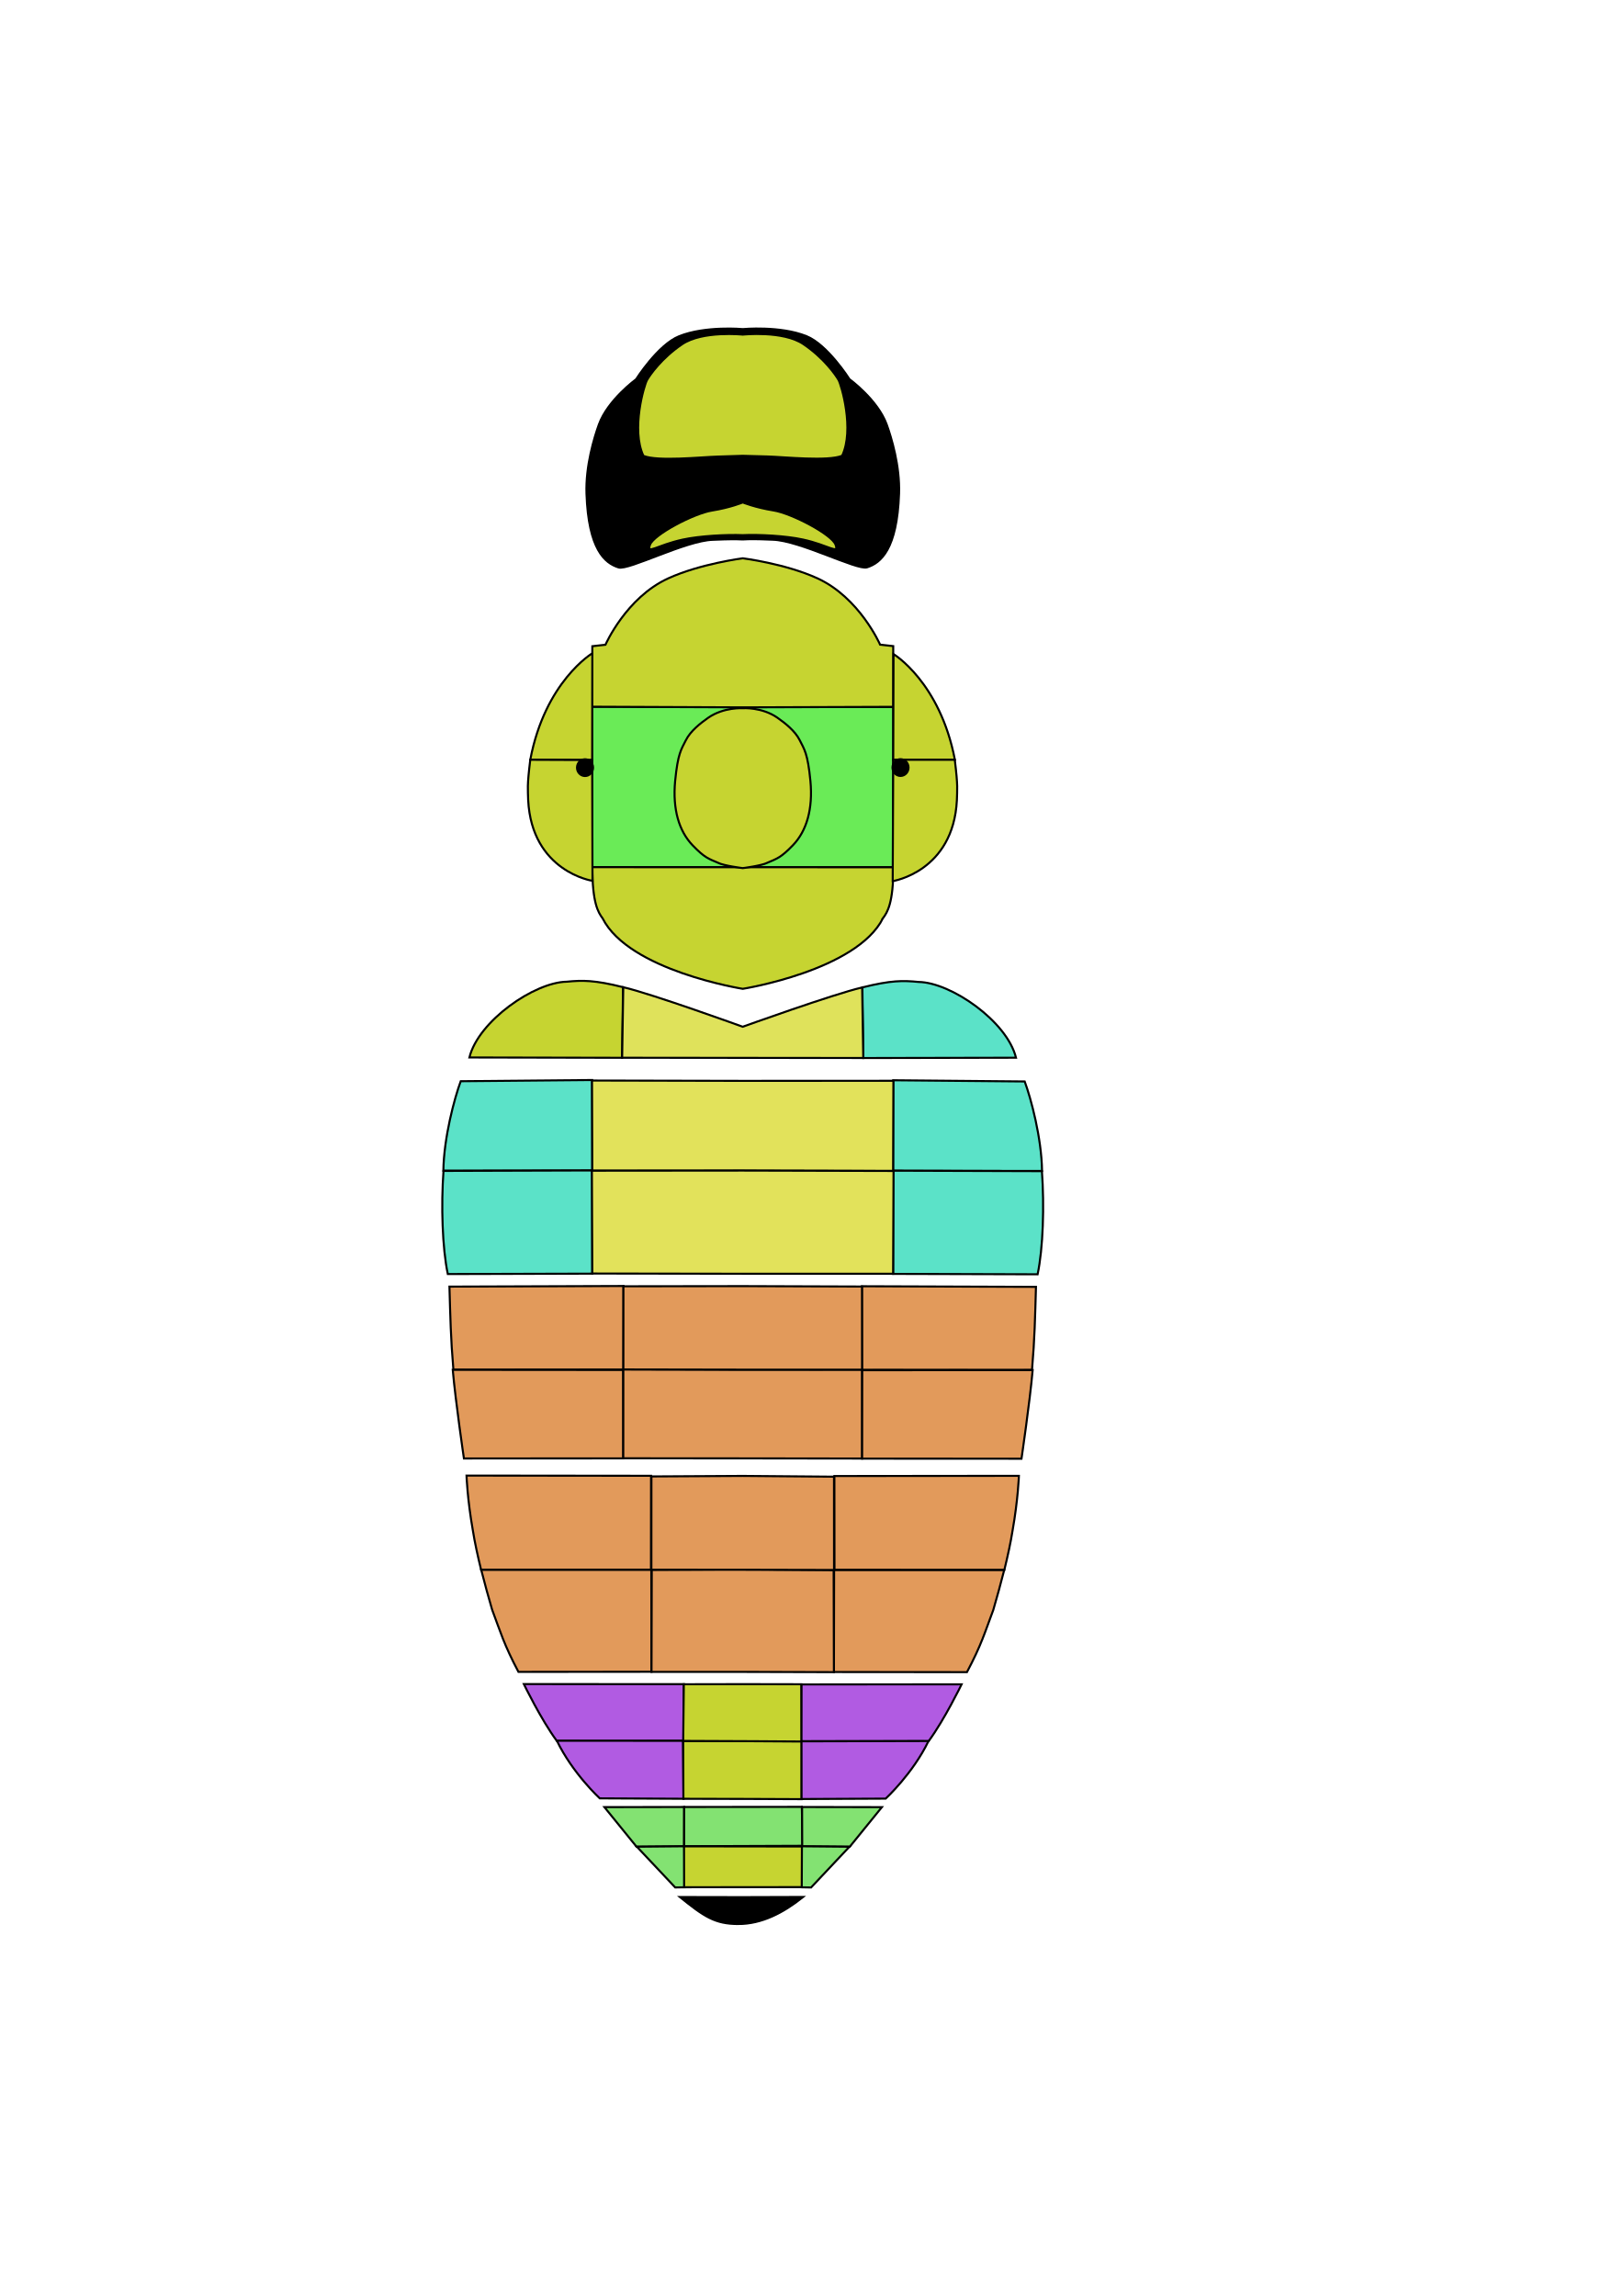
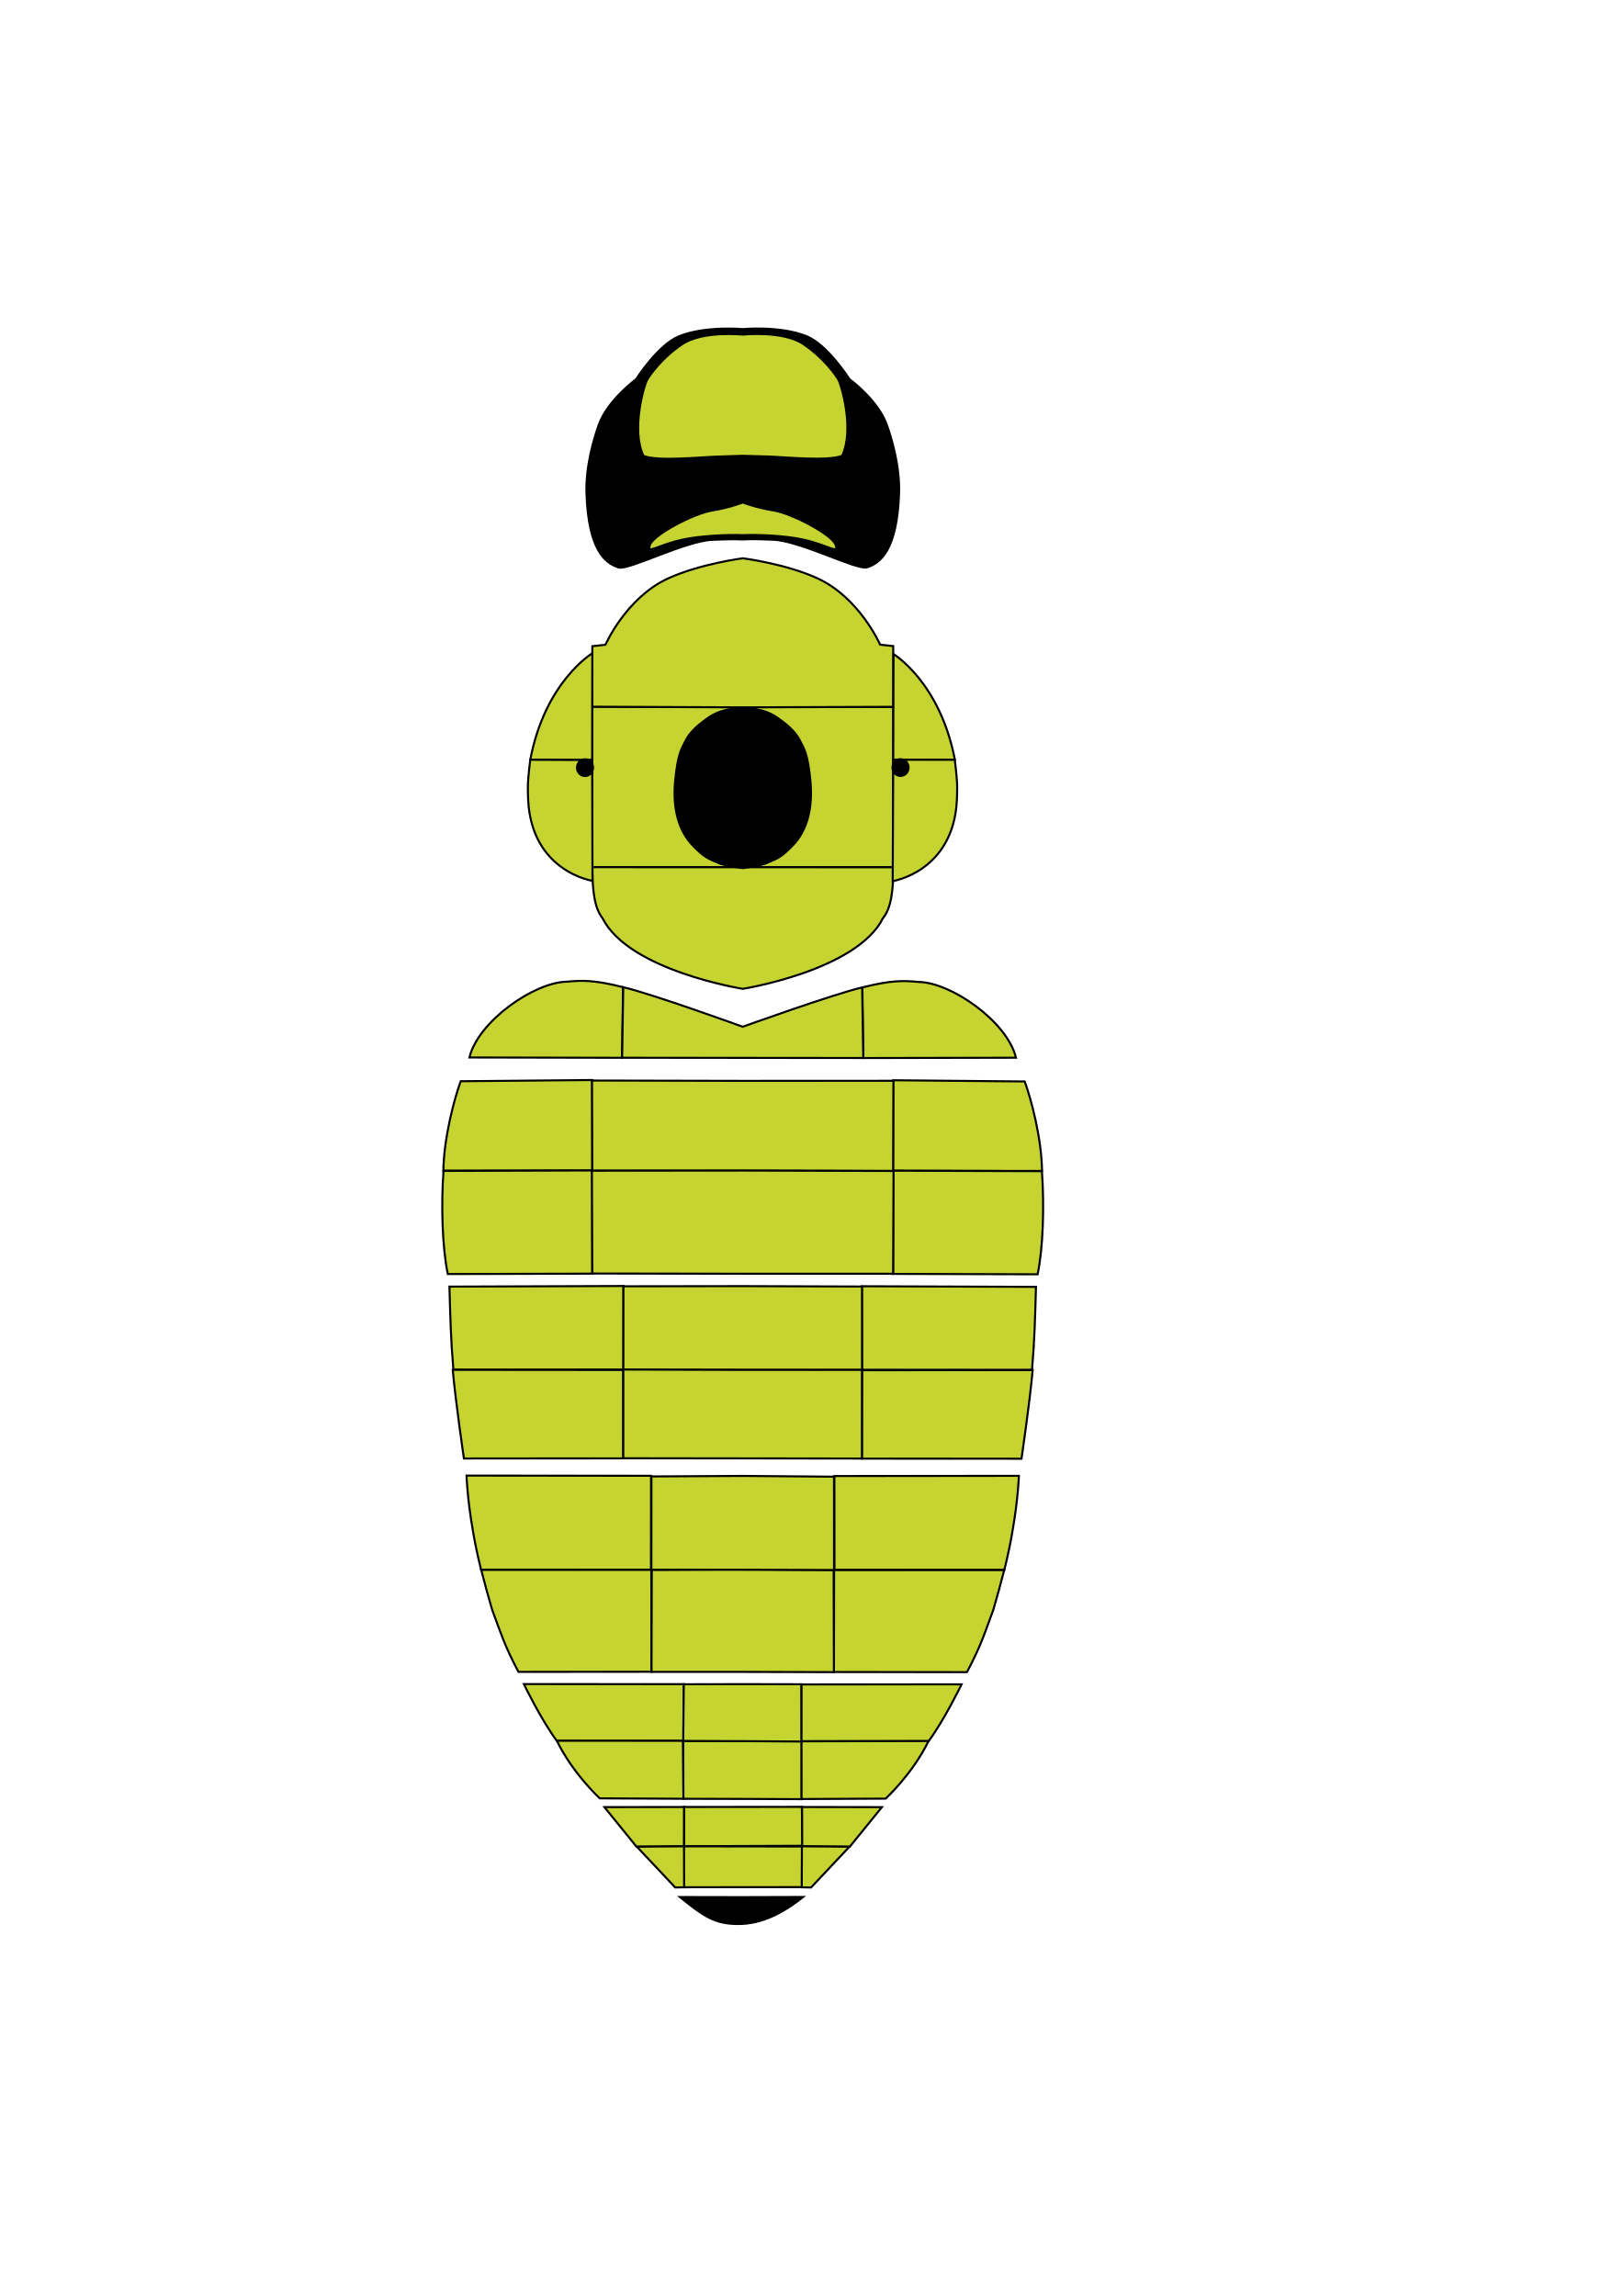
<svg xmlns="http://www.w3.org/2000/svg" width="210mm" height="297mm" viewBox="0 0 210 297" version="1.1" id="svg1">
  <defs id="defs1" />
  <g id="layer1">
    <path id="T1_l" style="fill:#C6D431;stroke:#000000;stroke-width:0.265;stroke-opacity:1;fill-opacity:1" d="m 80.58,127.695 c -3.701,-0.923 -5.236,-0.905 -7.274,-0.706 -4.188,0.064 -11.432,5.08 -12.597,9.801 l 19.748,0.041 z" />
-     <path id="T2_al" style="display:inline;fill:#5be2c8;fill-opacity:1;stroke:#000000;stroke-width:0.265;stroke-opacity:1" d="m 76.596,139.705 -17.01,0.156 c -0.809,2.2 -2.18,7.261 -2.245,11.578 l 19.266,-0.024 z" />
-     <path id="T2_pl" style="display:inline;fill:#5be2c8;fill-opacity:1;stroke:#000000;stroke-width:0.265;stroke-opacity:1" d="m 76.608,164.753 -18.692,0.052 c -0.715,-3.386 -0.878,-8.85 -0.558,-13.341 l 19.246,-0.06 z" />
-     <path id="T3_al" style="display:inline;fill:#e29a5b;fill-opacity:1;stroke:#000000;stroke-width:0.265;stroke-opacity:1" d="m 80.643,166.351 -22.515,0.08 c 0.114,3.932 0.163,6.673 0.511,10.749 l 21.989,-0.021 z" />
-     <path id="T4_al" style="display:inline;fill:#e29a5b;fill-opacity:1;stroke:#000000;stroke-width:0.265;stroke-opacity:1" d="m 84.204,190.901 -23.869,-0.027 c 0,0 0.107,3.04 0.816,7.065 0.254,1.612 0.643,3.367 1.069,5.115 l 21.974,-0.012 z" />
-     <path id="T4_pl" style="display:inline;fill:#e29a5b;fill-opacity:1;stroke:#000000;stroke-width:0.265;stroke-opacity:1" d="m 84.26,216.252 -17.207,0.015 c -1.877,-3.543 -2.295,-5.084 -3.404,-8.04 -0.473,-1.635 -0.97,-3.401 -1.413,-5.16 h 22 z" />
-     <path id="T5_al" style="display:inline;fill:#b15be2;fill-opacity:1;stroke:#000000;stroke-width:0.265;stroke-opacity:1" d="m 88.45,217.857 -20.7,-0.014 c 0,0 2.214,4.576 4.27,7.362 l 16.438,-0.008 z" />
-     <path id="T5_pl" style="display:inline;fill:#b15be2;fill-opacity:1;stroke:#000000;stroke-width:0.265;stroke-opacity:1" d="m 88.406,232.679 -10.838,-0.052 c 0,0 -3.519,-3.243 -5.544,-7.453 l 16.315,0.009 z" />
-     <path id="scutum_lr" style="display:inline;fill:#6aeb57;fill-opacity:1;stroke:#000000;stroke-width:0.265;stroke-dasharray:none;stroke-opacity:1" d="m 115.54,112.188 -0.017,-20.732 -38.974,-0.043 0.059,20.762 z" />
+     <path id="T2_al" style="display:inline;fill:#C6D431;fill-opacity:1;stroke:#000000;stroke-width:0.265;stroke-opacity:1" d="m 76.596,139.705 -17.01,0.156 c -0.809,2.2 -2.18,7.261 -2.245,11.578 l 19.266,-0.024 z" />
+     <path id="T2_pl" style="display:inline;fill:#C6D431;fill-opacity:1;stroke:#000000;stroke-width:0.265;stroke-opacity:1" d="m 76.608,164.753 -18.692,0.052 c -0.715,-3.386 -0.878,-8.85 -0.558,-13.341 l 19.246,-0.06 z" />
+     <path id="T3_al" style="display:inline;fill:#C6D431;fill-opacity:1;stroke:#000000;stroke-width:0.265;stroke-opacity:1" d="m 80.643,166.351 -22.515,0.08 c 0.114,3.932 0.163,6.673 0.511,10.749 l 21.989,-0.021 z" />
+     <path id="T4_al" style="display:inline;fill:#C6D431;fill-opacity:1;stroke:#000000;stroke-width:0.265;stroke-opacity:1" d="m 84.204,190.901 -23.869,-0.027 c 0,0 0.107,3.04 0.816,7.065 0.254,1.612 0.643,3.367 1.069,5.115 l 21.974,-0.012 z" />
+     <path id="T4_pl" style="display:inline;fill:#C6D431;fill-opacity:1;stroke:#000000;stroke-width:0.265;stroke-opacity:1" d="m 84.26,216.252 -17.207,0.015 c -1.877,-3.543 -2.295,-5.084 -3.404,-8.04 -0.473,-1.635 -0.97,-3.401 -1.413,-5.16 h 22 z" />
+     <path id="T5_al" style="display:inline;fill:#C6D431;fill-opacity:1;stroke:#000000;stroke-width:0.265;stroke-opacity:1" d="m 88.45,217.857 -20.7,-0.014 c 0,0 2.214,4.576 4.27,7.362 l 16.438,-0.008 z" />
+     <path id="T5_pl" style="display:inline;fill:#C6D431;fill-opacity:1;stroke:#000000;stroke-width:0.265;stroke-opacity:1" d="m 88.406,232.679 -10.838,-0.052 c 0,0 -3.519,-3.243 -5.544,-7.453 l 16.315,0.009 z" />
+     <path id="scutum_lr" style="display:inline;fill:#C6D431;fill-opacity:1;stroke:#000000;stroke-width:0.265;stroke-dasharray:none;stroke-opacity:1" d="m 115.54,112.188 -0.017,-20.732 -38.974,-0.043 0.059,20.762 z" />
    <path id="propodeum" style="fill:#C6D431;fill-opacity:1;stroke:#000000;stroke-width:0.265;stroke-dasharray:none;stroke-opacity:1" d="m 114.203,118.769 c 0.566,-0.755 1.341,-1.958 1.338,-6.581 l -38.932,-0.013 c 0,4.623 0.755,5.852 1.321,6.606 3.426,6.801 18.137,9.129 18.137,9.129 0,0 14.711,-2.34 18.137,-9.141 z" />
    <path id="pronotum" style="fill:#C6D431;fill-opacity:1;stroke:#000000;stroke-width:0.265;stroke-dasharray:none;stroke-opacity:1" d="m 96.066,91.501 -19.516,-0.084 0.059,-7.827 1.698,-0.189 c 0,0 2.657,-6.09 8.114,-8.585 4.139,-1.893 9.646,-2.598 9.646,-2.598 0,0 5.507,0.693 9.646,2.586 5.457,2.495 8.114,8.585 8.114,8.585 l 1.698,0.189 2e-5,7.854 z" />
-     <path id="scutum_m" style="fill:#C6D431;fill-opacity:1;stroke:#000000;stroke-width:0.265;stroke-dasharray:none;stroke-opacity:1" d="m 99.265,111.594 c 1.22,-0.527 1.726,-0.636 3.286,-2.259 1.778,-1.85 2.602,-4.686 2.264,-8.302 -0.349,-3.612 -0.798,-4.109 -1.388,-5.292 -0.589,-1.184 -1.885,-2.205 -2.889,-2.905 -2.008,-1.4 -4.472,-1.223 -4.472,-1.223 0,0 -2.464,-0.165 -4.472,1.235 -1.004,0.7 -2.3,1.721 -2.889,2.905 -0.589,1.184 -1.038,1.68 -1.388,5.292 -0.338,3.616 0.486,6.452 2.264,8.302 1.56,1.623 2.065,1.733 3.286,2.259 0.727,0.386 3.199,0.69 3.199,0.69 0,0 2.472,-0.316 3.199,-0.702 z" />
+     <path id="scutum_m" style="fill:#000000;fill-opacity:1;stroke:#000000;stroke-width:0.265;stroke-dasharray:none;stroke-opacity:1" d="m 99.265,111.594 c 1.22,-0.527 1.726,-0.636 3.286,-2.259 1.778,-1.85 2.602,-4.686 2.264,-8.302 -0.349,-3.612 -0.798,-4.109 -1.388,-5.292 -0.589,-1.184 -1.885,-2.205 -2.889,-2.905 -2.008,-1.4 -4.472,-1.223 -4.472,-1.223 0,0 -2.464,-0.165 -4.472,1.235 -1.004,0.7 -2.3,1.721 -2.889,2.905 -0.589,1.184 -1.038,1.68 -1.388,5.292 -0.338,3.616 0.486,6.452 2.264,8.302 1.56,1.623 2.065,1.733 3.286,2.259 0.727,0.386 3.199,0.69 3.199,0.69 0,0 2.472,-0.316 3.199,-0.702 z" />
    <path id="head" style="fill:#000000;stroke:#000000;stroke-width:0.265;stroke-opacity:1;fill-opacity:1" d="m 99.937,69.814 c 3.496,0.095 10.897,3.977 12.19,3.575 1.808,-0.563 3.898,-2.358 4.151,-9.529 0.127,-3.588 -0.983,-7.247 -1.604,-8.963 -1.152,-3.182 -4.812,-5.849 -4.812,-5.849 0,0 -2.827,-4.468 -5.566,-5.566 -3.414,-1.369 -8.23,-0.91 -8.23,-0.91 0,0 -4.816,-0.447 -8.23,0.922 -2.74,1.098 -5.566,5.566 -5.566,5.566 0,0 -3.66,2.667 -4.812,5.849 -0.621,1.716 -1.731,5.375 -1.604,8.963 0.253,7.171 2.343,8.966 4.151,9.529 1.293,0.402 8.694,-3.48 12.19,-3.575 2.4,-0.098 2.883,-0.083 3.871,-0.045 0.989,-0.05 1.471,-0.065 3.871,0.033 z" />
    <path id="face" style="fill:#C6D431;stroke:#000000;stroke-width:0.265;stroke-opacity:1;fill-opacity:1" d="m 103.919,44.519 c 2.642,1.793 4.151,3.963 4.529,4.623 0.377,0.66 2.076,6.416 0.472,9.812 -1.837,0.761 -7.473,0.159 -9.66,0.094 l -3.194,-0.088 -3.194,0.1 c -2.187,0.064 -7.823,0.667 -9.66,-0.094 -1.604,-3.396 0.094,-9.152 0.472,-9.812 0.377,-0.66 1.887,-2.83 4.529,-4.623 2.642,-1.793 7.853,-1.247 7.853,-1.247 0,0 5.211,-0.558 7.853,1.235 z" />
    <path id="vertex" style="fill:#C6D431;stroke:#000000;stroke-width:0.265;stroke-opacity:1;fill-opacity:1" d="m 103.819,69.787 c 3.356,0.73 4.723,1.998 4.251,0.677 -0.472,-1.321 -5.661,-4.057 -8.019,-4.434 -2.359,-0.377 -3.985,-1.038 -3.985,-1.038 0,0 -1.626,0.672 -3.985,1.049 -2.359,0.377 -7.548,3.113 -8.019,4.434 -0.472,1.321 0.895,0.052 4.251,-0.677 2.17,-0.472 5.661,-0.66 7.753,-0.572 2.092,-0.1 5.583,0.088 7.753,0.56 z" />
    <path id="mesosoma_al" style="fill:#C6D431;fill-opacity:1;stroke:#000000;stroke-width:0.265;stroke-dasharray:none;stroke-opacity:1" d="m 76.605,84.507 c 0,0 -6.114,3.656 -8.023,13.77 l 8.004,0.031 z" />
    <path id="mesosoma_ar" style="fill:#C6D431;fill-opacity:1;stroke:#000000;stroke-width:0.265;stroke-dasharray:none;stroke-opacity:1" d="m 115.563,84.61 c 0,0 6.017,3.629 7.938,13.674 l -7.977,0.012 z" />
    <path id="mesosoma_pl" style="fill:#C6D431;fill-opacity:1;stroke:#000000;stroke-width:0.265;stroke-opacity:1" d="m 76.629,113.942 c 0,0 -7.854,-1.189 -8.32,-10.455 -0.027,-1.391 -0.165,-1.698 0.273,-5.205 l 8.004,0.035 z" />
    <path id="mesosoma_pr" style="fill:#C6D431;fill-opacity:1;stroke:#000000;stroke-width:0.265;stroke-opacity:1" d="m 115.456,113.979 c 0,0 7.836,-1.207 8.302,-10.472 0.027,-1.391 0.165,-1.698 -0.272,-5.223 l -7.961,9.83e-4 z" />
-     <path id="T3_pl" style="display:inline;fill:#e29a5b;fill-opacity:1;stroke:#000000;stroke-width:0.265;stroke-opacity:1" d="M 80.597,177.213 58.555,177.195 c 0.362,4.104 1.446,11.466 1.446,11.466 l 20.61,-0.011 z" />
+     <path id="T3_pl" style="display:inline;fill:#C6D431;fill-opacity:1;stroke:#000000;stroke-width:0.265;stroke-opacity:1" d="M 80.597,177.213 58.555,177.195 c 0.362,4.104 1.446,11.466 1.446,11.466 l 20.61,-0.011 z" />
    <path id="T7" style="fill:#000000;fill-opacity:1;stroke:#000000;stroke-width:0.265;stroke-opacity:1" d="m 95.486,248.883 c -3.042,0.002 -4.444,-0.987 -7.553,-3.492 l 7.968,0.016 7.977,-0.025 c -2.589,2.061 -5.351,3.499 -8.393,3.502 z" />
-     <path id="T1_r" style="display:inline;fill:#5be2c8;fill-opacity:1;stroke:#000000;stroke-width:0.265;stroke-opacity:1" d="m 111.534,127.727 c 3.701,-0.923 5.236,-0.905 7.274,-0.706 4.188,0.064 11.432,5.08 12.597,9.801 l -19.748,0.041 z" />
-     <path id="T2_ar" style="display:inline;fill:#5be2c8;fill-opacity:1;stroke:#000000;stroke-width:0.265;stroke-opacity:1" d="m 115.518,139.737 17.01,0.156 c 0.809,2.2 2.18,7.261 2.245,11.578 l -19.266,-0.024 z" />
-     <path id="T2_pr" style="display:inline;fill:#5be2c8;fill-opacity:1;stroke:#000000;stroke-width:0.265;stroke-opacity:1" d="m 115.507,164.785 18.692,0.052 c 0.715,-3.386 0.878,-8.85 0.558,-13.341 l -19.246,-0.06 z" />
-     <path id="T3_ar" style="display:inline;fill:#e29a5b;fill-opacity:1;stroke:#000000;stroke-width:0.265;stroke-opacity:1" d="m 111.471,166.383 22.515,0.08 c -0.114,3.932 -0.163,6.673 -0.511,10.749 l -21.989,-0.021 z" />
-     <path id="T4_ar" style="display:inline;fill:#e29a5b;fill-opacity:1;stroke:#000000;stroke-width:0.265;stroke-opacity:1" d="m 107.91,190.933 23.869,-0.027 c 0,0 -0.107,3.04 -0.816,7.065 -0.254,1.612 -0.643,3.367 -1.069,5.115 l -21.974,-0.012 z" />
-     <path id="T4_pr" style="display:inline;fill:#e29a5b;fill-opacity:1;stroke:#000000;stroke-width:0.265;stroke-opacity:1" d="m 107.854,216.284 17.207,0.015 c 1.877,-3.543 2.295,-5.084 3.404,-8.04 0.473,-1.635 0.97,-3.401 1.413,-5.16 h -22 z" />
-     <path id="T1_m" style="display:inline;fill:#dfe25b;fill-opacity:1;stroke:#000000;stroke-width:0.265;stroke-opacity:1" d="m 111.65,136.857 -0.145,-9.126 c -3.752,0.875 -15.448,5.085 -15.448,5.085 0,0 -11.696,-4.242 -15.448,-5.117 l -0.145,9.126 15.593,0.017 z" />
-     <path id="T2_am" style="display:inline;fill:#e2e25b;fill-opacity:1;stroke:#000000;stroke-width:0.265;stroke-dasharray:none;stroke-opacity:1" d="m 115.509,151.472 0.039,-11.667 -19.491,0.01 -19.491,-0.042 0.039,11.667 19.452,-0.008 z" />
-     <path id="T3_pm" style="display:inline;fill:#e29a5b;fill-opacity:1;stroke:#000000;stroke-width:0.265;stroke-dasharray:none;stroke-opacity:1" d="m 111.504,188.67 -0.008,-11.504 -15.439,0.007 -15.439,-0.039 -0.008,11.504 15.447,0.011 z" />
-     <path id="T3_am" style="display:inline;fill:#e29a5b;fill-opacity:1;stroke:#000000;stroke-width:0.265;stroke-dasharray:none;stroke-opacity:1" d="m 111.492,177.178 -0.008,-10.758 -15.427,-0.053 -15.427,0.021 -0.008,10.758 15.434,0.028 z" />
-     <path id="T4_pm" style="display:inline;fill:#e29a5b;fill-opacity:1;stroke:#000000;stroke-width:0.265;stroke-dasharray:none;stroke-opacity:1" d="m 107.853,216.299 -0.034,-13.205 -11.762,-0.094 -11.762,0.062 -0.034,13.205 11.796,0.001 z" />
-     <path id="T4_am" style="display:inline;fill:#e29a5b;fill-opacity:1;stroke:#000000;stroke-width:0.265;stroke-dasharray:none;stroke-opacity:1" d="m 107.87,203.084 -0.005,-12.067 -11.807,-0.1 -11.807,0.068 -0.005,12.067 11.812,0.006 z" />
-     <path id="T2_pm" style="display:inline;fill:#e2e25b;fill-opacity:1;stroke:#000000;stroke-width:0.265;stroke-opacity:1" d="m 115.509,164.769 0.057,-13.299 -19.508,-0.05 -19.508,0.018 0.057,13.299 19.451,0.029 z" />
-     <path id="T3_pr" style="display:inline;fill:#e29a5b;fill-opacity:1;stroke:#000000;stroke-width:0.265;stroke-opacity:1" d="m 111.517,177.245 22.042,-0.018 c -0.362,4.104 -1.446,11.466 -1.446,11.466 l -20.61,-0.011 z" />
+     <path id="T1_r" style="display:inline;fill:#C6D431;fill-opacity:1;stroke:#000000;stroke-width:0.265;stroke-opacity:1" d="m 111.534,127.727 c 3.701,-0.923 5.236,-0.905 7.274,-0.706 4.188,0.064 11.432,5.08 12.597,9.801 l -19.748,0.041 z" />
+     <path id="T2_ar" style="display:inline;fill:#C6D431;fill-opacity:1;stroke:#000000;stroke-width:0.265;stroke-opacity:1" d="m 115.518,139.737 17.01,0.156 c 0.809,2.2 2.18,7.261 2.245,11.578 l -19.266,-0.024 z" />
+     <path id="T2_pr" style="display:inline;fill:#C6D431;fill-opacity:1;stroke:#000000;stroke-width:0.265;stroke-opacity:1" d="m 115.507,164.785 18.692,0.052 c 0.715,-3.386 0.878,-8.85 0.558,-13.341 l -19.246,-0.06 z" />
+     <path id="T3_ar" style="display:inline;fill:#C6D431;fill-opacity:1;stroke:#000000;stroke-width:0.265;stroke-opacity:1" d="m 111.471,166.383 22.515,0.08 c -0.114,3.932 -0.163,6.673 -0.511,10.749 l -21.989,-0.021 z" />
+     <path id="T4_ar" style="display:inline;fill:#C6D431;fill-opacity:1;stroke:#000000;stroke-width:0.265;stroke-opacity:1" d="m 107.91,190.933 23.869,-0.027 c 0,0 -0.107,3.04 -0.816,7.065 -0.254,1.612 -0.643,3.367 -1.069,5.115 l -21.974,-0.012 z" />
+     <path id="T4_pr" style="display:inline;fill:#C6D431;fill-opacity:1;stroke:#000000;stroke-width:0.265;stroke-opacity:1" d="m 107.854,216.284 17.207,0.015 c 1.877,-3.543 2.295,-5.084 3.404,-8.04 0.473,-1.635 0.97,-3.401 1.413,-5.16 h -22 z" />
+     <path id="T1_m" style="display:inline;fill:#C6D431;fill-opacity:1;stroke:#000000;stroke-width:0.265;stroke-opacity:1" d="m 111.65,136.857 -0.145,-9.126 c -3.752,0.875 -15.448,5.085 -15.448,5.085 0,0 -11.696,-4.242 -15.448,-5.117 l -0.145,9.126 15.593,0.017 z" />
+     <path id="T2_am" style="display:inline;fill:#C6D431;fill-opacity:1;stroke:#000000;stroke-width:0.265;stroke-dasharray:none;stroke-opacity:1" d="m 115.509,151.472 0.039,-11.667 -19.491,0.01 -19.491,-0.042 0.039,11.667 19.452,-0.008 z" />
+     <path id="T3_pm" style="display:inline;fill:#C6D431;fill-opacity:1;stroke:#000000;stroke-width:0.265;stroke-dasharray:none;stroke-opacity:1" d="m 111.504,188.67 -0.008,-11.504 -15.439,0.007 -15.439,-0.039 -0.008,11.504 15.447,0.011 z" />
+     <path id="T3_am" style="display:inline;fill:#C6D431;fill-opacity:1;stroke:#000000;stroke-width:0.265;stroke-dasharray:none;stroke-opacity:1" d="m 111.492,177.178 -0.008,-10.758 -15.427,-0.053 -15.427,0.021 -0.008,10.758 15.434,0.028 z" />
+     <path id="T4_pm" style="display:inline;fill:#C6D431;fill-opacity:1;stroke:#000000;stroke-width:0.265;stroke-dasharray:none;stroke-opacity:1" d="m 107.853,216.299 -0.034,-13.205 -11.762,-0.094 -11.762,0.062 -0.034,13.205 11.796,0.001 z" />
+     <path id="T4_am" style="display:inline;fill:#C6D431;fill-opacity:1;stroke:#000000;stroke-width:0.265;stroke-dasharray:none;stroke-opacity:1" d="m 107.87,203.084 -0.005,-12.067 -11.807,-0.1 -11.807,0.068 -0.005,12.067 11.812,0.006 z" />
+     <path id="T2_pm" style="display:inline;fill:#C6D431;fill-opacity:1;stroke:#000000;stroke-width:0.265;stroke-opacity:1" d="m 115.509,164.769 0.057,-13.299 -19.508,-0.05 -19.508,0.018 0.057,13.299 19.451,0.029 z" />
+     <path id="T3_pr" style="display:inline;fill:#C6D431;fill-opacity:1;stroke:#000000;stroke-width:0.265;stroke-opacity:1" d="m 111.517,177.245 22.042,-0.018 c -0.362,4.104 -1.446,11.466 -1.446,11.466 l -20.61,-0.011 z" />
    <path id="T5_pm" style="fill:#C6D431;fill-opacity:1;stroke:#000000;stroke-width:0.265;stroke-dasharray:none;stroke-opacity:1" d="m 103.692,225.175 c -4.995,0 -14.117,0.029 -15.326,0.029 l 0.02,7.478 c 5.06,-0.009 12.769,0.046 15.299,0.048 z" />
    <path id="T5_am" style="fill:#C6D431;fill-opacity:1;stroke:#000000;stroke-width:0.265;stroke-dasharray:none;stroke-opacity:1" d="m 103.654,217.867 -7.607,-0.014 -7.607,0.015 -0.079,7.327 c 5.357,0 14.053,0.081 15.324,0.081 z" />
-     <path id="T6_al" style="display:inline;fill:#83e272;fill-opacity:1;stroke:#000000;stroke-width:0.265;stroke-opacity:1" d="m 88.494,233.744 -10.324,0.017 4.153,5.12 6.154,-0.05 z" />
-     <path id="T6_pl" style="display:inline;fill:#83e272;fill-opacity:1;stroke:#000000;stroke-width:0.265;stroke-opacity:1" d="m 88.512,238.826 -6.143,0.057 4.96,5.27 1.209,-0.024 z" />
-     <path id="T6_am" style="display:inline;fill:#83e272;fill-opacity:1;stroke:#000000;stroke-width:0.265;stroke-opacity:1" d="m 103.704,233.727 -15.219,0.017 c 0,1.771 -5.98e-4,4.198 -5.98e-4,5.078 l 15.319,-0.058 z" />
+     <path id="T6_al" style="display:inline;fill:#C6D431;fill-opacity:1;stroke:#000000;stroke-width:0.265;stroke-opacity:1" d="m 88.494,233.744 -10.324,0.017 4.153,5.12 6.154,-0.05 z" />
+     <path id="T6_pl" style="display:inline;fill:#C6D431;fill-opacity:1;stroke:#000000;stroke-width:0.265;stroke-opacity:1" d="m 88.512,238.826 -6.143,0.057 4.96,5.27 1.209,-0.024 z" />
+     <path id="T6_am" style="display:inline;fill:#C6D431;fill-opacity:1;stroke:#000000;stroke-width:0.265;stroke-opacity:1" d="m 103.704,233.727 -15.219,0.017 c 0,1.771 -5.98e-4,4.198 -5.98e-4,5.078 l 15.319,-0.058 z" />
    <path id="T6_pm" style="fill:#C6D431;fill-opacity:1;stroke:#000000;stroke-width:0.265;stroke-opacity:1" d="m 103.821,238.856 -15.353,-0.022 0.011,5.291 15.359,-0.016 z" />
-     <path id="T6_ar" style="display:inline;fill:#83e272;fill-opacity:1;stroke:#000000;stroke-width:0.265;stroke-opacity:1" d="m 103.735,233.746 10.324,0.017 -4.153,5.12 -6.154,-0.05 z" />
-     <path id="T6_pr" style="display:inline;fill:#83e272;fill-opacity:1;stroke:#000000;stroke-width:0.265;stroke-opacity:1" d="m 103.717,238.829 6.143,0.057 -4.96,5.27 -1.209,-0.024 z" />
-     <path id="T5_al" style="display:inline;fill:#b15be2;fill-opacity:1;stroke:#000000;stroke-width:0.265;stroke-opacity:1" d="m 103.667,217.891 20.7,-0.014 c 0,0 -2.214,4.576 -4.27,7.362 l -16.438,-0.008 z" />
-     <path id="T5_pl" style="display:inline;fill:#b15be2;fill-opacity:1;stroke:#000000;stroke-width:0.265;stroke-opacity:1" d="m 103.669,232.713 10.879,-0.052 c 0,0 3.519,-3.243 5.544,-7.453 l -16.431,0.042 z" />
+     <path id="T6_ar" style="display:inline;fill:#C6D431;fill-opacity:1;stroke:#000000;stroke-width:0.265;stroke-opacity:1" d="m 103.735,233.746 10.324,0.017 -4.153,5.12 -6.154,-0.05 z" />
+     <path id="T6_pr" style="display:inline;fill:#C6D431;fill-opacity:1;stroke:#000000;stroke-width:0.265;stroke-opacity:1" d="m 103.717,238.829 6.143,0.057 -4.96,5.27 -1.209,-0.024 z" />
+     <path id="T5_al" style="display:inline;fill:#C6D431;fill-opacity:1;stroke:#000000;stroke-width:0.265;stroke-opacity:1" d="m 103.667,217.891 20.7,-0.014 c 0,0 -2.214,4.576 -4.27,7.362 l -16.438,-0.008 z" />
+     <path id="T5_pl" style="display:inline;fill:#C6D431;fill-opacity:1;stroke:#000000;stroke-width:0.265;stroke-opacity:1" d="m 103.669,232.713 10.879,-0.052 c 0,0 3.519,-3.243 5.544,-7.453 l -16.431,0.042 z" />
  </g>
  <g id="layer2">
    <ellipse style="fill:#000000;fill-opacity:1;stroke:#000000;stroke-width:0.265;stroke-dasharray:none;stroke-opacity:1" id="tegula_l" cx="75.665" cy="99.299" rx="1.038" ry="1.085" />
    <ellipse style="fill:#000000;fill-opacity:1;stroke:#000000;stroke-width:0.265;stroke-dasharray:none;stroke-opacity:1" id="tegula_r" cx="-116.467" cy="99.287" rx="1.038" ry="1.085" transform="scale(-1,1)" />
  </g>
</svg>
